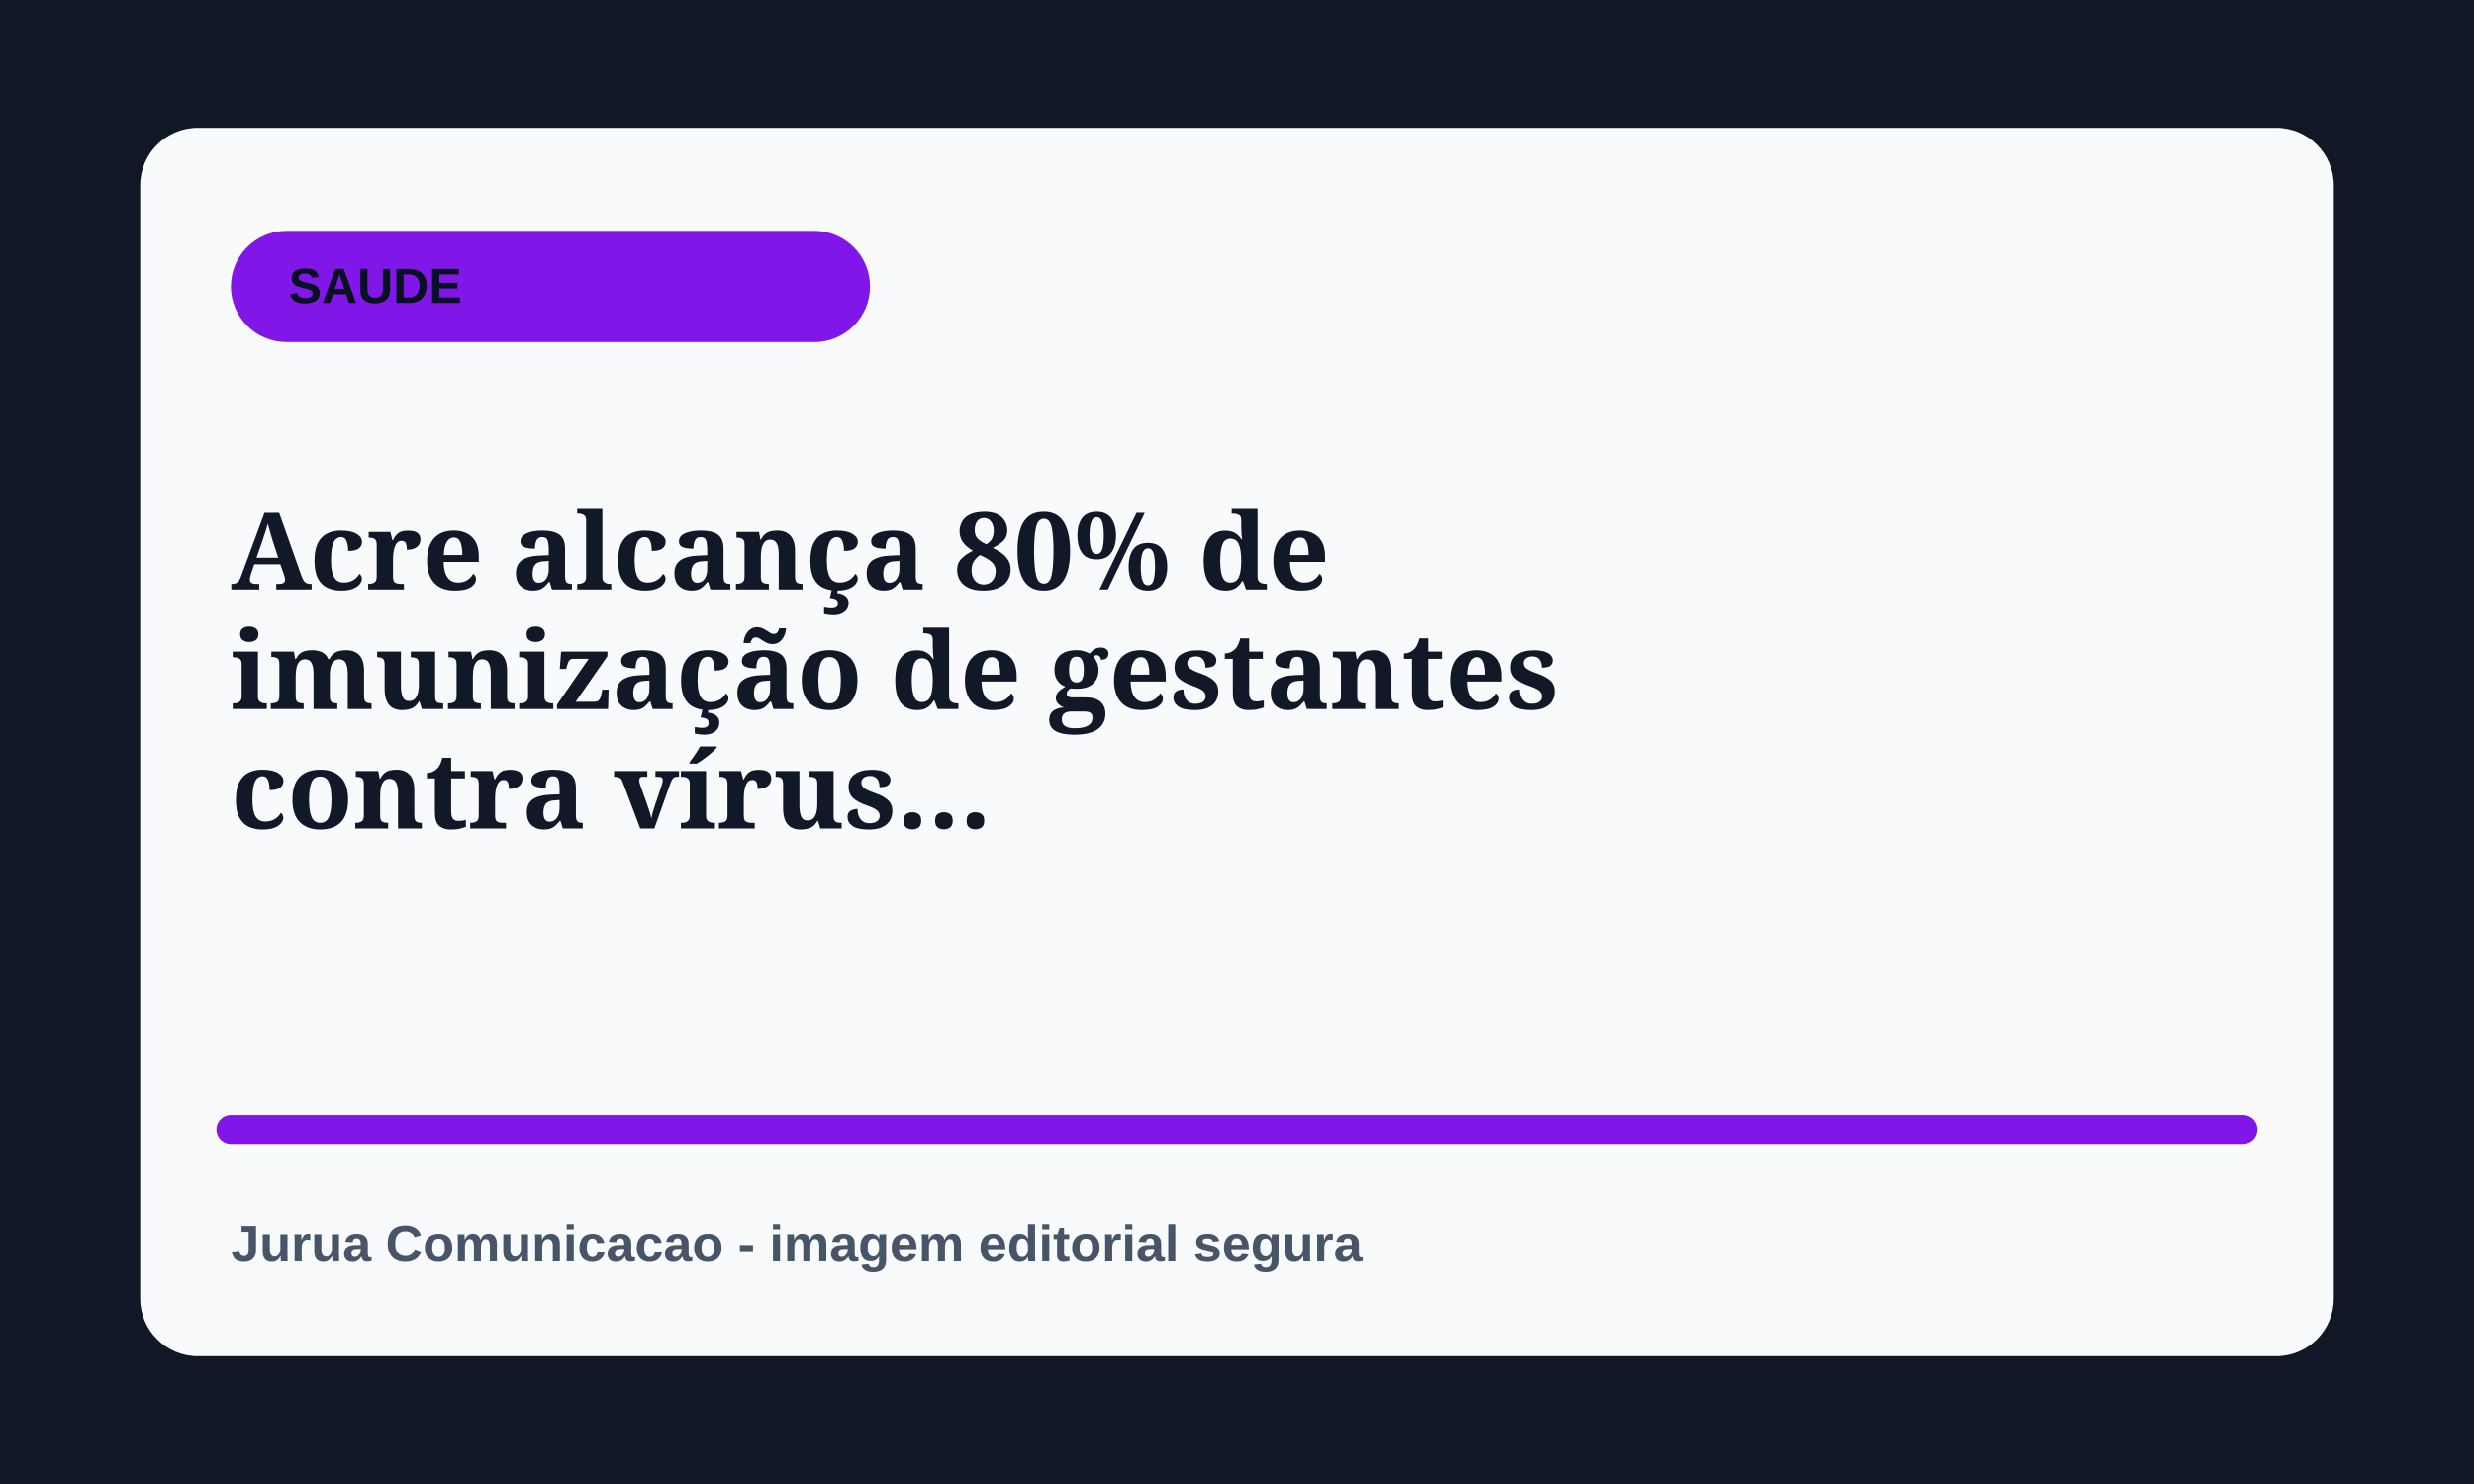
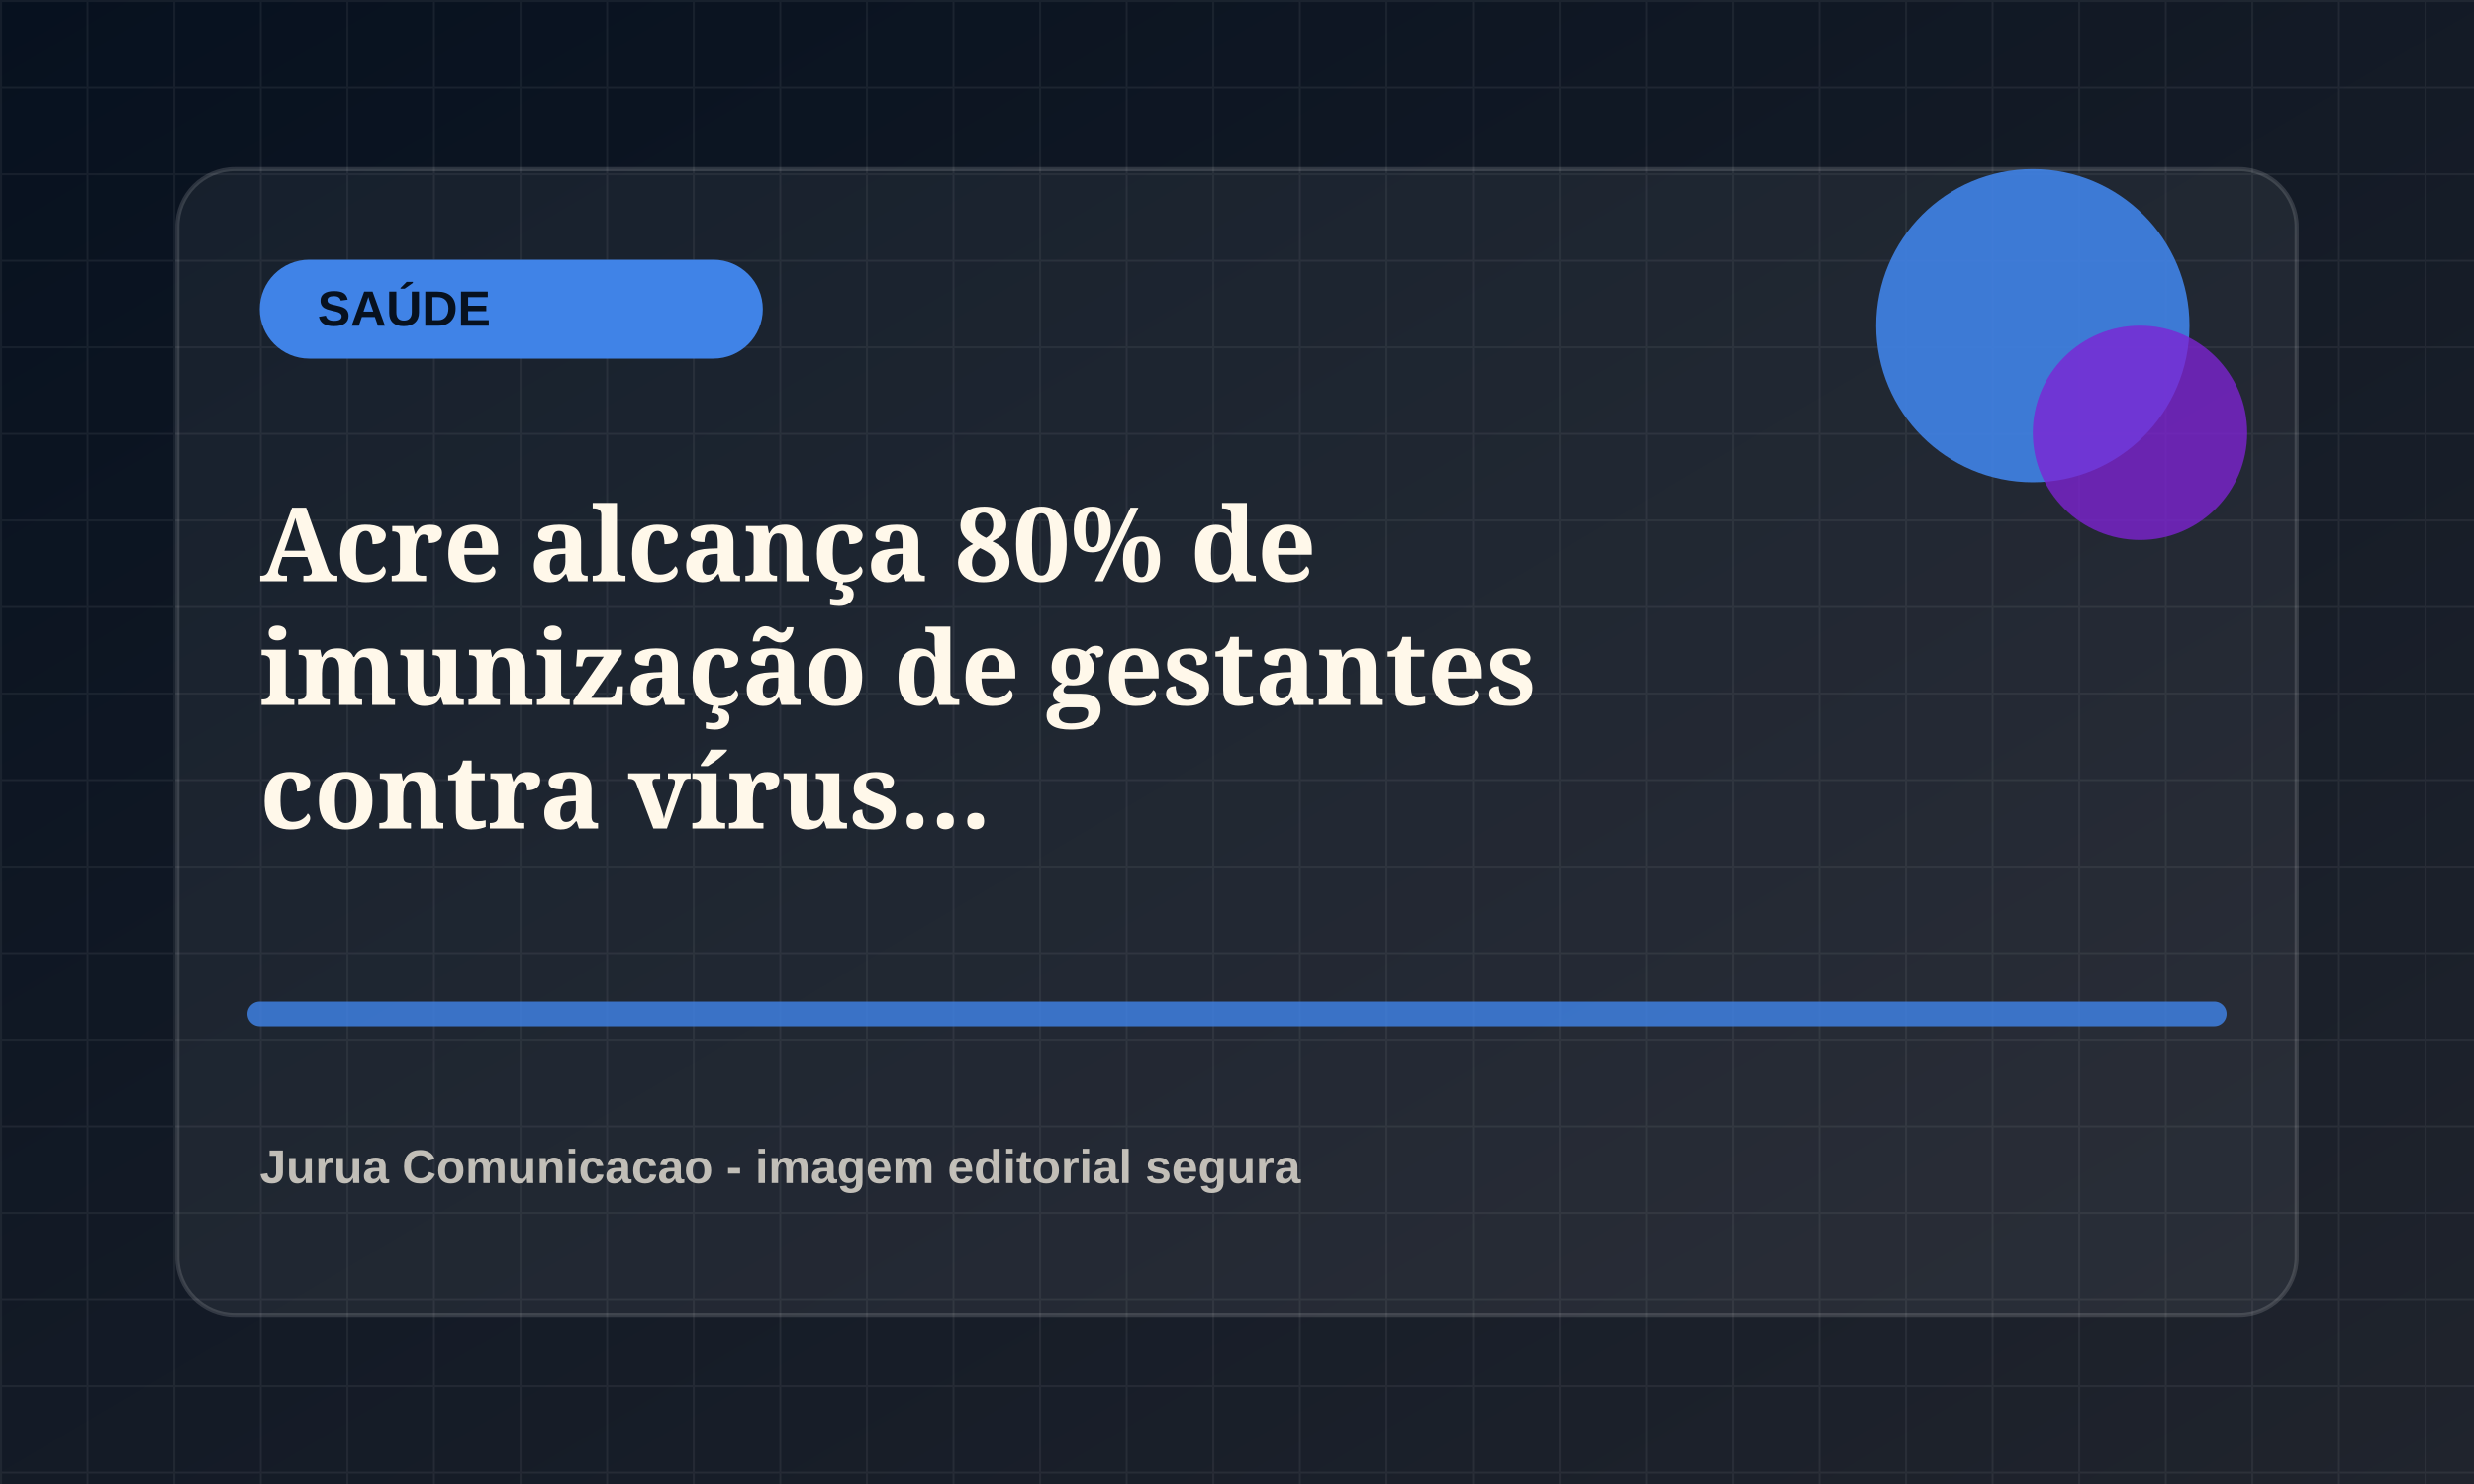
<svg xmlns="http://www.w3.org/2000/svg" viewBox="0 0 1200 720">
-   <rect width="1200" height="720" fill="#101827" />
-   <rect x="68" y="62" width="1064" height="596" rx="28" fill="#f8fafc" />
-   <rect x="112" y="112" width="310" height="54" rx="27" fill="hsl(270 82% 50%)" />
-   <text x="140" y="147" fill="#08111f" font-family="Arial, sans-serif" font-size="24" font-weight="800">SAUDE</text>
-   <text x="112" y="286" fill="#111827" font-family="Georgia, serif" font-size="52" font-weight="700">
-     <tspan x="112" dy="0">Acre alcança 80% de</tspan>
-     <tspan x="112" dy="58">imunização de gestantes</tspan>
-     <tspan x="112" dy="58">contra vírus...</tspan>
+   <defs>
+     <linearGradient id="bg" x1="0" x2="1" y1="0" y2="1">
+       <stop offset="0" stop-color="#07111f" />
+       <stop offset="1" stop-color="#20242d" />
+     </linearGradient>
+     <pattern id="grid" width="42" height="42" patternUnits="userSpaceOnUse">
+       <path d="M42 0H0v42" fill="none" stroke="rgba(255,255,255,.055)" stroke-width="2" />
+     </pattern>
+   </defs>
+   <rect width="1200" height="720" fill="url(#bg)" />
+   <rect width="1200" height="720" fill="url(#grid)" />
+   <rect x="86" y="82" width="1028" height="556" rx="28" fill="rgba(255,255,255,.055)" stroke="rgba(255,255,255,.14)" stroke-width="2" />
+   <rect x="126" y="126" width="244" height="48" rx="24" fill="hsl(216 78% 58%)" />
+   <text x="154" y="158" fill="#07111f" font-family="Arial, sans-serif" font-size="24" font-weight="800">SAÚDE</text>
+   <circle cx="986" cy="158" r="76" fill="hsl(216 78% 58%)" opacity=".9" />
+   <circle cx="1038" cy="210" r="52" fill="hsl(271 72% 48%)" opacity=".78" />
+   <path d="M126 492h948" stroke="hsl(216 78% 58%)" stroke-width="12" stroke-linecap="round" opacity=".82" />
+   <text x="126" y="282" fill="#fff8ea" font-family="Georgia, serif" font-size="50" font-weight="700">
+     <tspan x="126" dy="0">Acre alcança 80% de</tspan>
+     <tspan x="126" dy="60">imunização de gestantes</tspan>
+     <tspan x="126" dy="60">contra vírus...</tspan>
  </text>
-   <path d="M112 548h976" stroke="hsl(270 82% 50%)" stroke-width="14" stroke-linecap="round" />
-   <text x="112" y="612" fill="#475569" font-family="Arial, sans-serif" font-size="25" font-weight="700">Jurua Comunicacao - imagem editorial segura</text>
+   <text x="126" y="574" fill="rgba(255,248,234,.72)" font-family="Arial, sans-serif" font-size="23" font-weight="700">Jurua Comunicacao - imagem editorial segura</text>
</svg>
